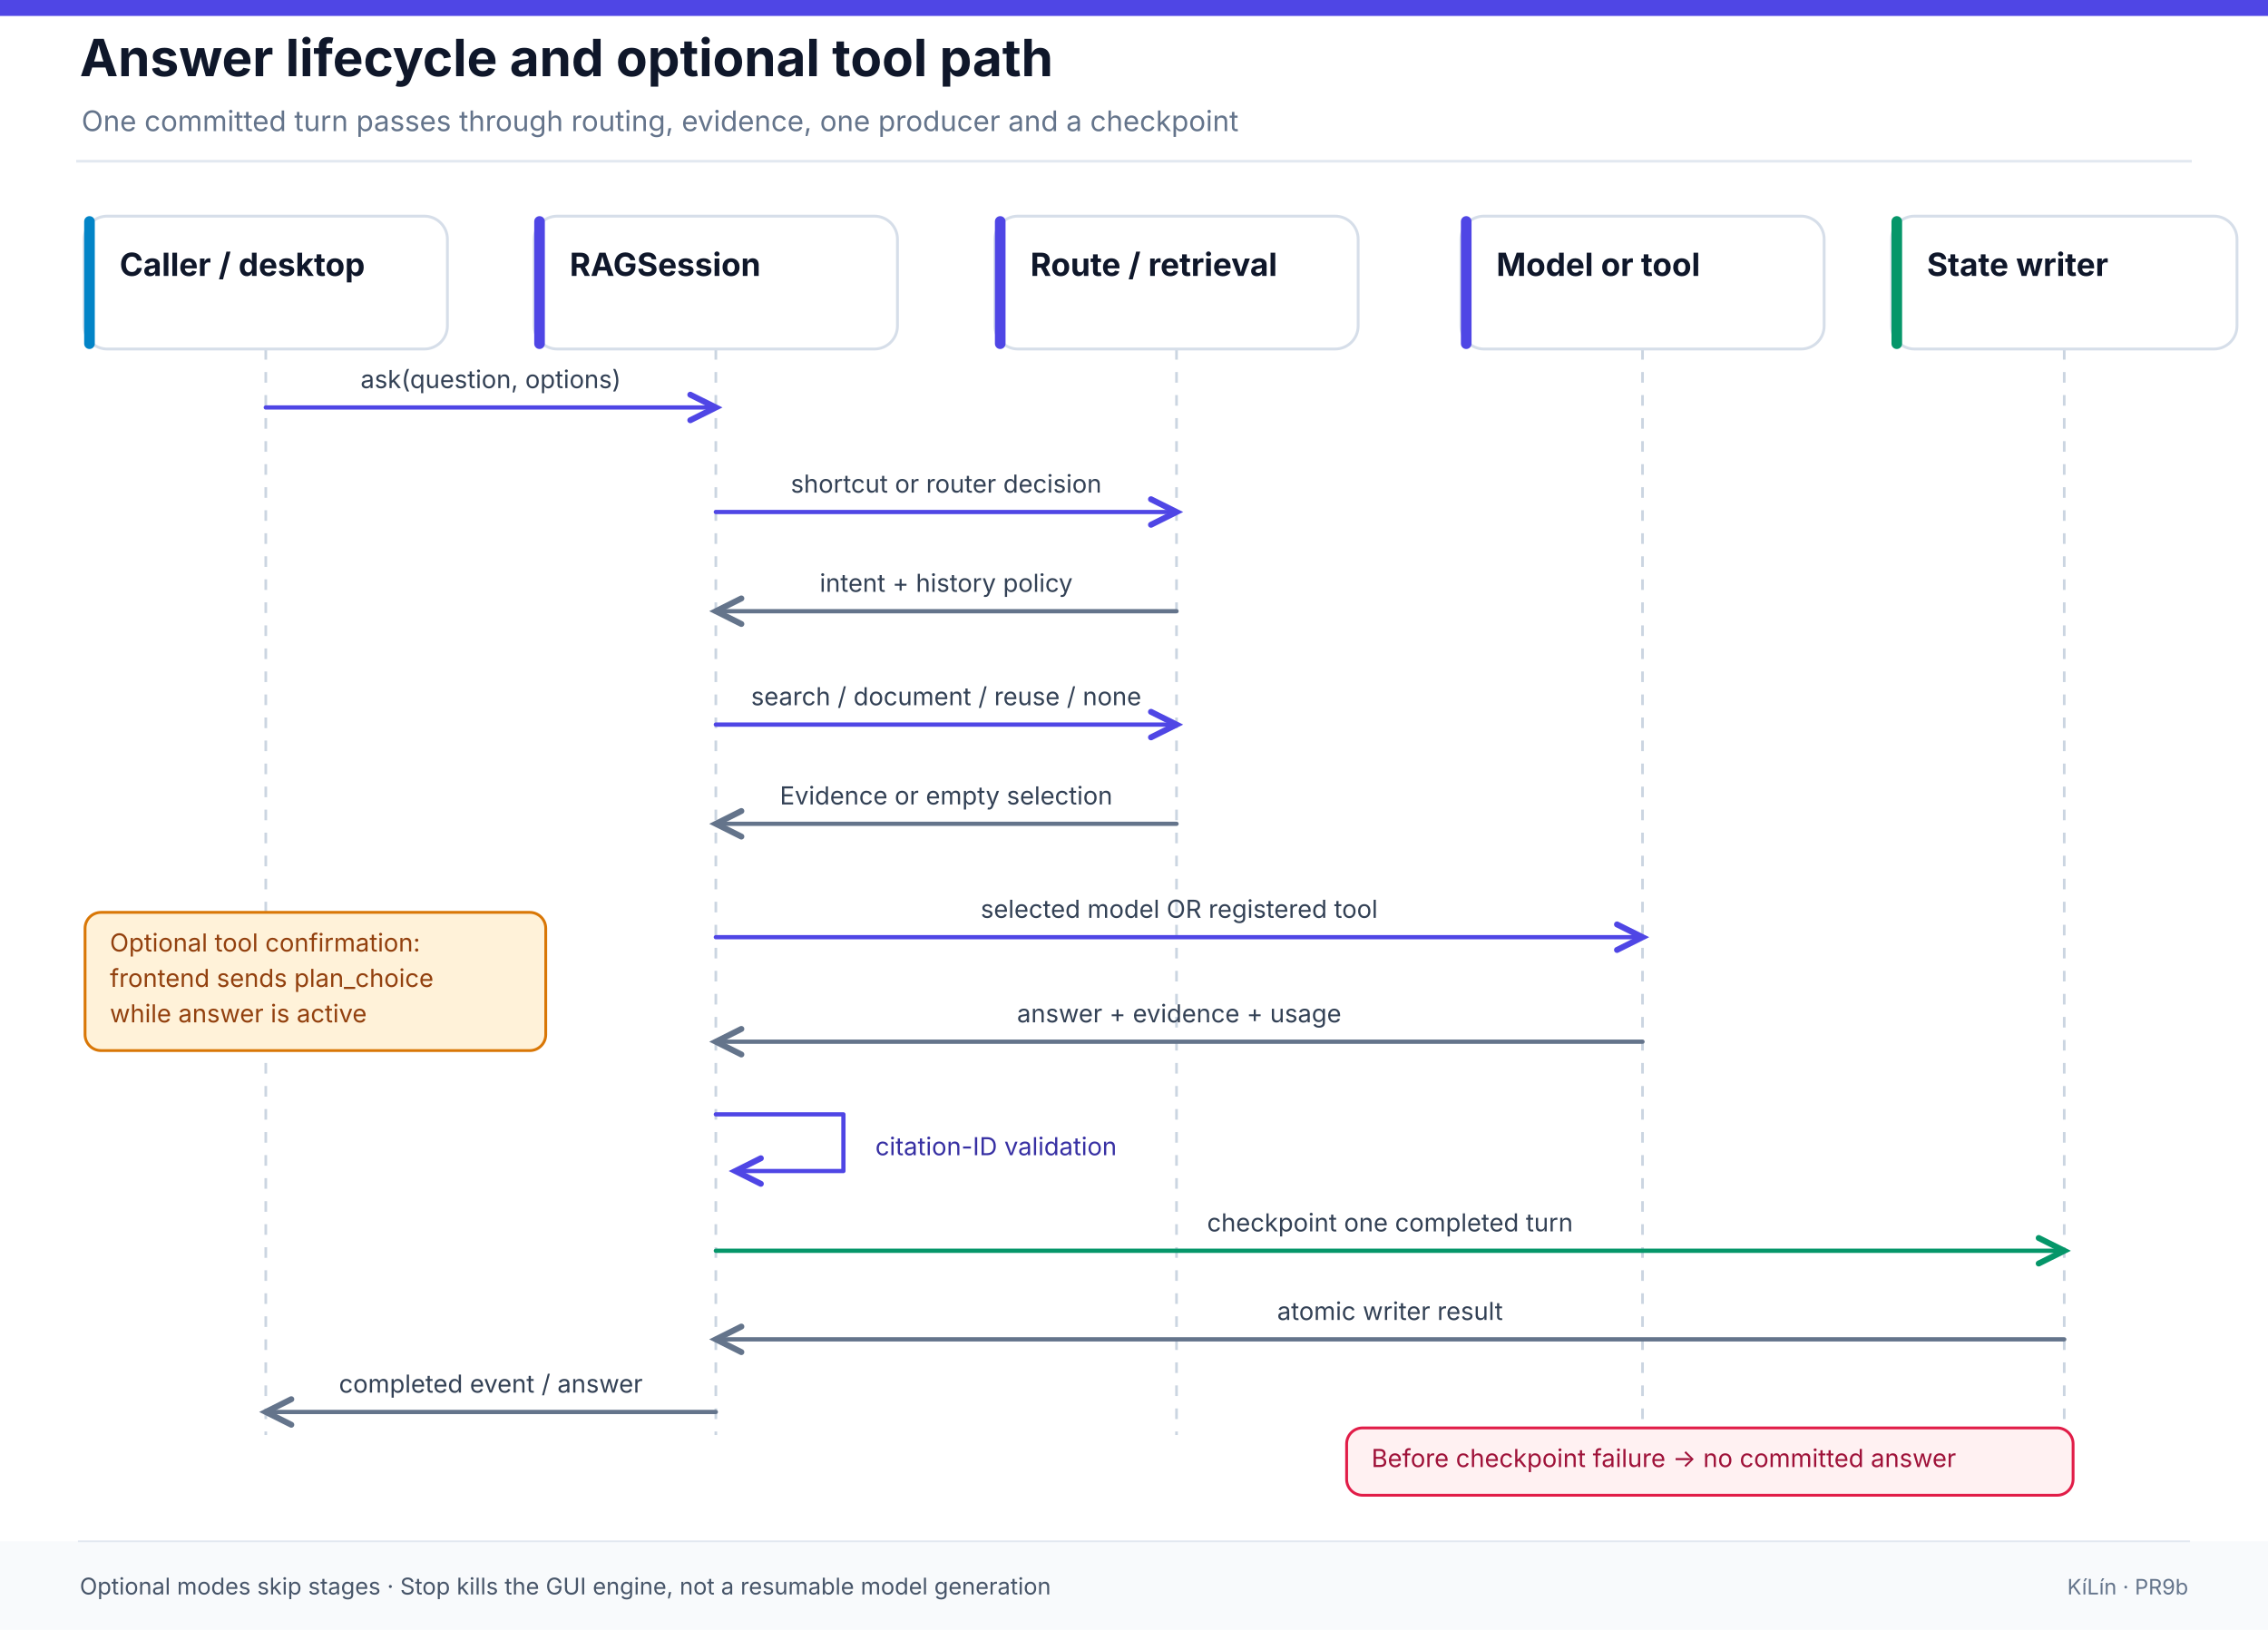
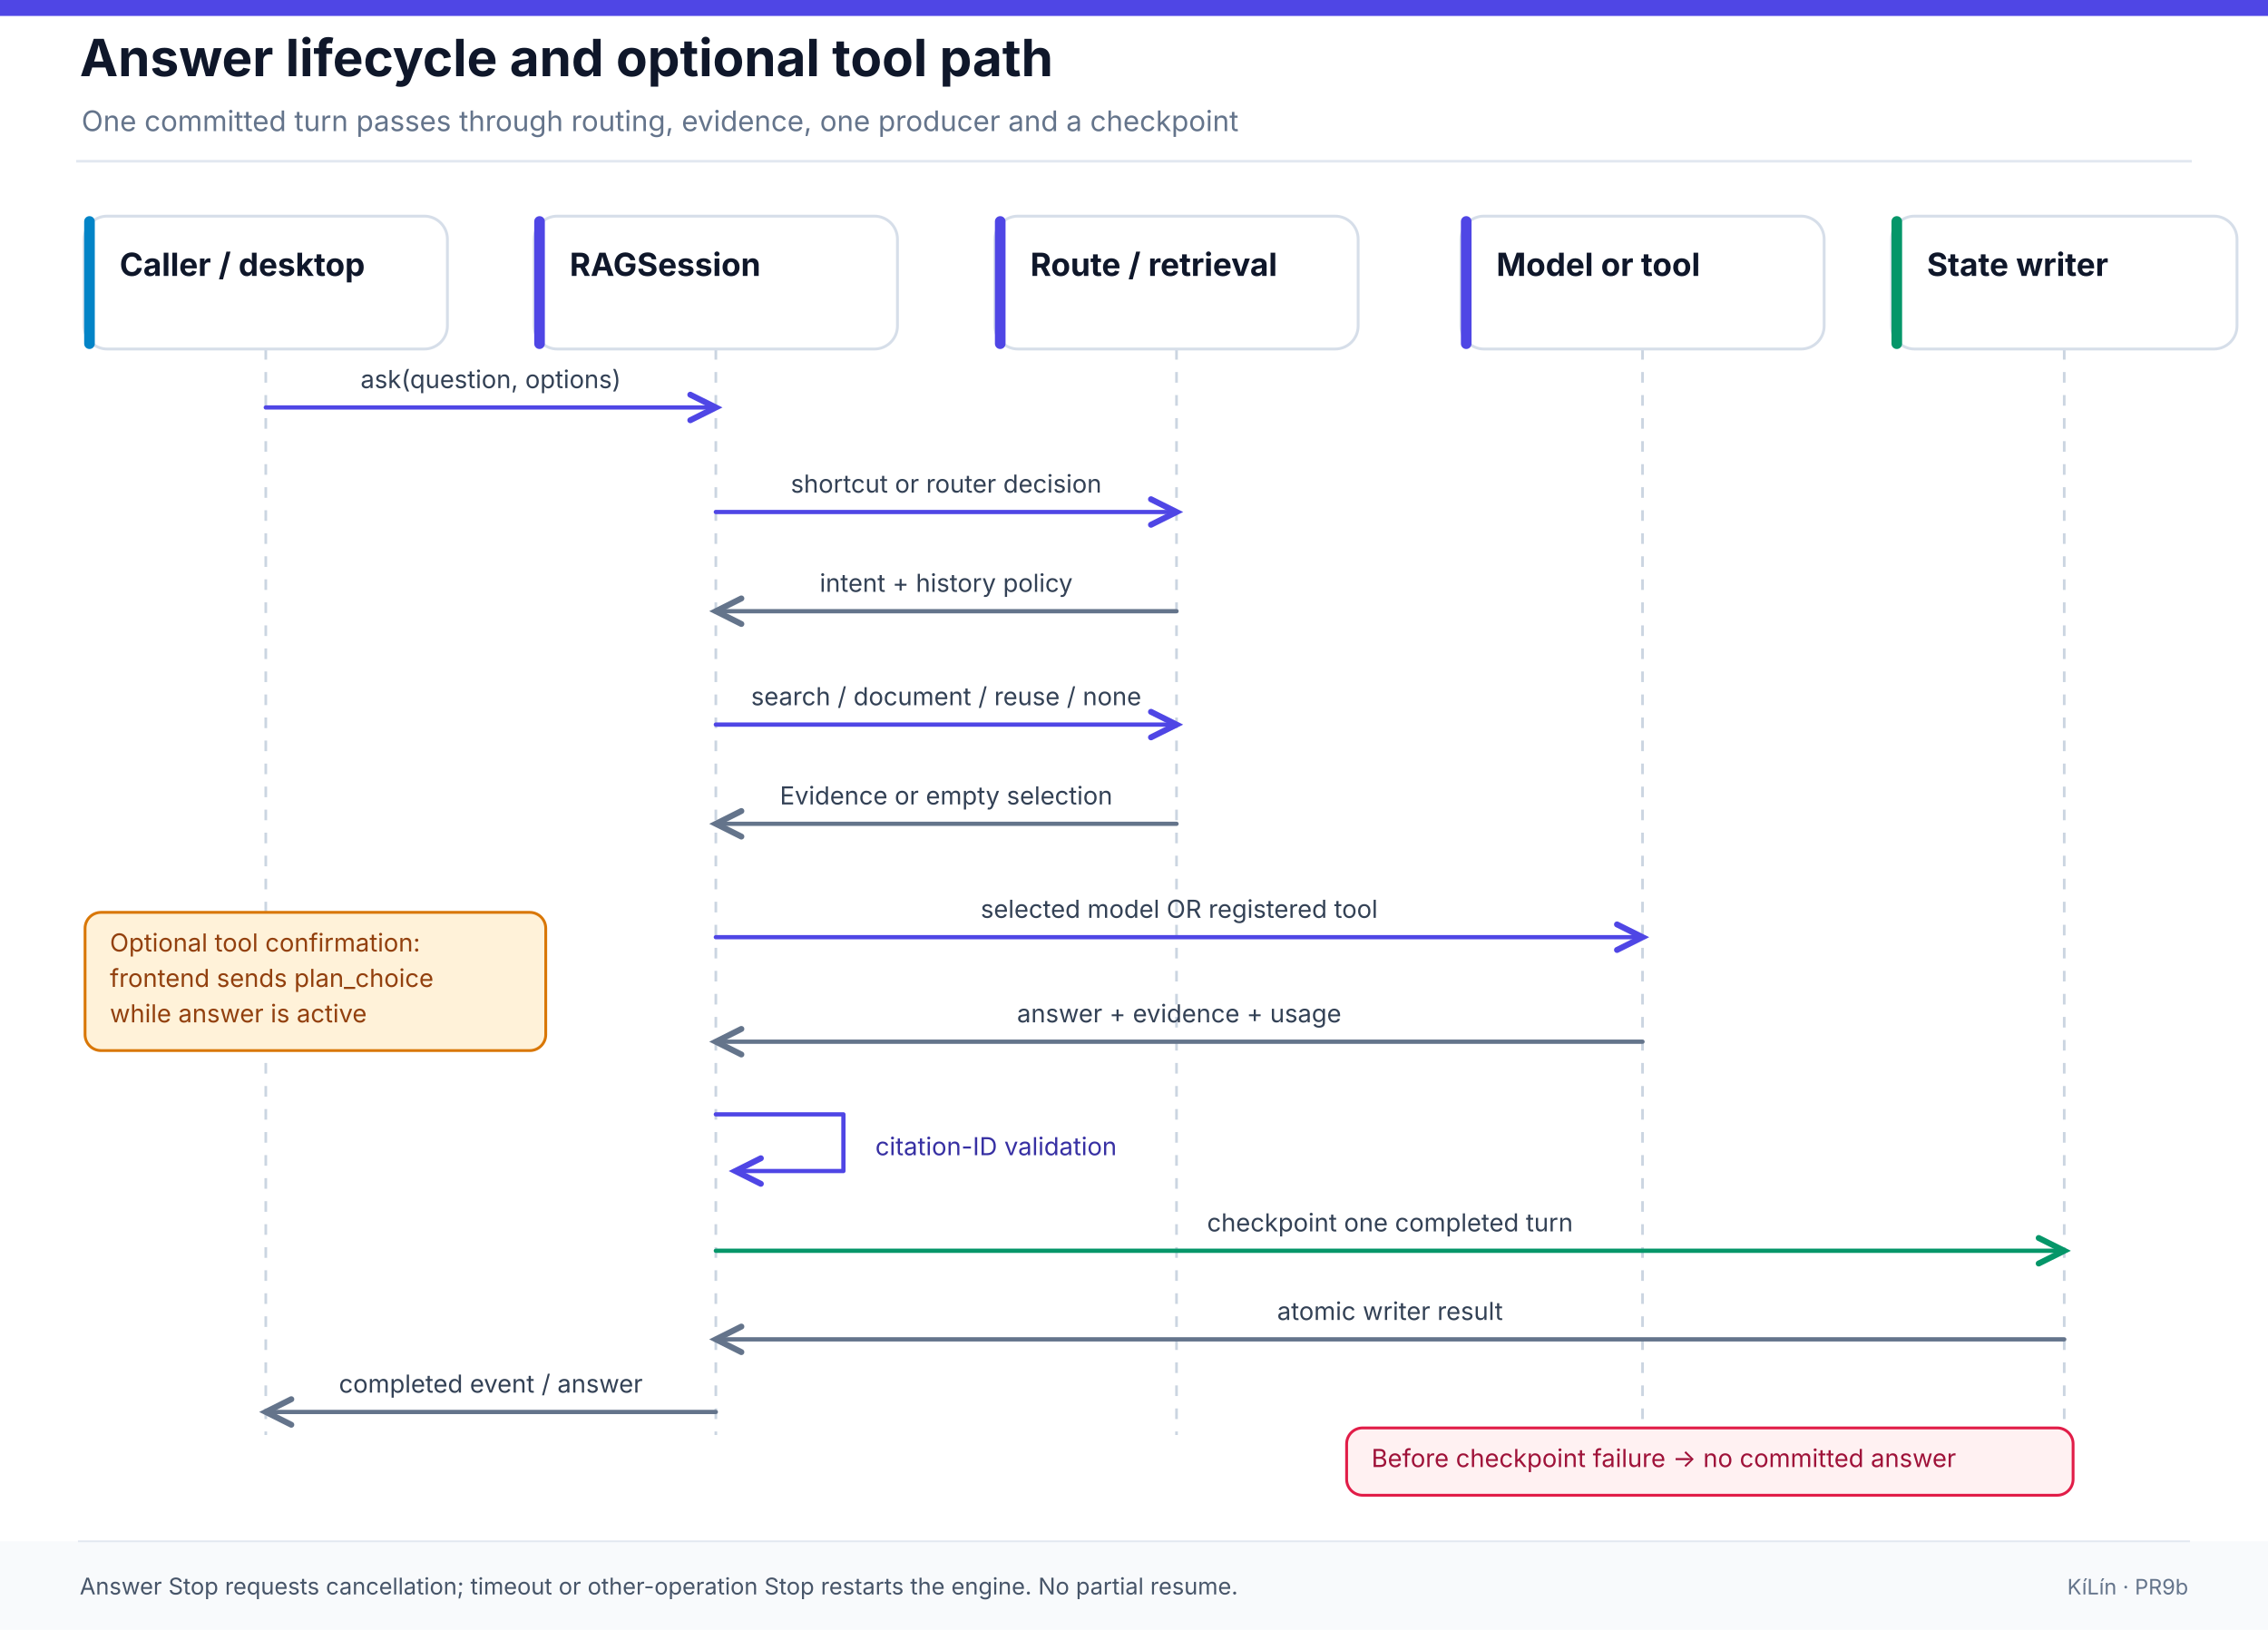
<svg xmlns="http://www.w3.org/2000/svg" width="1280" height="920" viewBox="0 0 1280 920" role="img" aria-labelledby="figure-title figure-description">
  <defs>
    <marker id="arrow-gray" markerWidth="9" markerHeight="9" refX="7" refY="4" orient="auto">
      <path d="M1,1 L7,4 L1,7" fill="none" stroke="#64748B" stroke-width="1.4" stroke-linecap="round" />
    </marker>
    <marker id="arrow-indigo" markerWidth="9" markerHeight="9" refX="7" refY="4" orient="auto">
      <path d="M1,1 L7,4 L1,7" fill="none" stroke="#4F46E5" stroke-width="1.4" stroke-linecap="round" />
    </marker>
    <marker id="arrow-green" markerWidth="9" markerHeight="9" refX="7" refY="4" orient="auto">
      <path d="M1,1 L7,4 L1,7" fill="none" stroke="#059669" stroke-width="1.4" stroke-linecap="round" />
    </marker>
    <marker id="arrow-amber" markerWidth="9" markerHeight="9" refX="7" refY="4" orient="auto">
      <path d="M1,1 L7,4 L1,7" fill="none" stroke="#D97706" stroke-width="1.4" stroke-linecap="round" />
    </marker>
    <marker id="arrow-rose" markerWidth="9" markerHeight="9" refX="7" refY="4" orient="auto">
      <path d="M1,1 L7,4 L1,7" fill="none" stroke="#E11D48" stroke-width="1.4" stroke-linecap="round" />
    </marker>
  </defs>
  <style>
  text { font-family: Inter, 'Avenir Next', 'Segoe UI', Arial, sans-serif; }
</style>
  <rect x="0" y="0" width="1280" height="920" fill="#FFFFFF" />
  <rect x="0" y="0" width="1280" height="9" fill="#4F46E5" />
  <text x="45" y="43" font-family="Inter, Arial, sans-serif" font-size="29" font-weight="750" fill="#0F172A">Answer lifecycle and optional tool path</text>
  <text x="46" y="74" font-family="Inter, Arial, sans-serif" font-size="16" fill="#64748B">One committed turn passes through routing, evidence, one producer and a checkpoint</text>
  <line x1="43" y1="91" x2="1237" y2="91" stroke="#E2E8F0" stroke-width="1.5" />
  <line x1="150" y1="197" x2="150" y2="810" stroke="#CBD5E1" stroke-width="1.5" stroke-dasharray="6 7" />
  <line x1="404" y1="197" x2="404" y2="810" stroke="#CBD5E1" stroke-width="1.5" stroke-dasharray="6 7" />
  <line x1="664" y1="197" x2="664" y2="810" stroke="#CBD5E1" stroke-width="1.5" stroke-dasharray="6 7" />
  <line x1="927" y1="197" x2="927" y2="810" stroke="#CBD5E1" stroke-width="1.5" stroke-dasharray="6 7" />
  <line x1="1165" y1="197" x2="1165" y2="810" stroke="#CBD5E1" stroke-width="1.5" stroke-dasharray="6 7" />
  <polyline id="seq-0" points="150,230 404,230" fill="none" stroke="#4F46E5" stroke-width="2.4" stroke-linecap="round" stroke-linejoin="round" marker-end="url(#arrow-indigo)" />
  <polyline id="seq-1" points="404,289 664,289" fill="none" stroke="#4F46E5" stroke-width="2.4" stroke-linecap="round" stroke-linejoin="round" marker-end="url(#arrow-indigo)" />
  <polyline id="seq-2" points="664,345 404,345" fill="none" stroke="#64748B" stroke-width="2.4" stroke-linecap="round" stroke-linejoin="round" marker-end="url(#arrow-gray)" />
  <polyline id="seq-3" points="404,409 664,409" fill="none" stroke="#4F46E5" stroke-width="2.4" stroke-linecap="round" stroke-linejoin="round" marker-end="url(#arrow-indigo)" />
  <polyline id="seq-4" points="664,465 404,465" fill="none" stroke="#64748B" stroke-width="2.4" stroke-linecap="round" stroke-linejoin="round" marker-end="url(#arrow-gray)" />
  <polyline id="seq-5" points="404,529 927,529" fill="none" stroke="#4F46E5" stroke-width="2.4" stroke-linecap="round" stroke-linejoin="round" marker-end="url(#arrow-indigo)" />
  <polyline id="seq-6" points="927,588 404,588" fill="none" stroke="#64748B" stroke-width="2.4" stroke-linecap="round" stroke-linejoin="round" marker-end="url(#arrow-gray)" />
  <polyline id="seq-self" points="404,629 476,629 476,661 415,661" fill="none" stroke="#4F46E5" stroke-width="2.4" stroke-linecap="round" stroke-linejoin="round" marker-end="url(#arrow-indigo)" />
  <polyline id="seq-8" points="404,706 1165,706" fill="none" stroke="#059669" stroke-width="2.4" stroke-linecap="round" stroke-linejoin="round" marker-end="url(#arrow-green)" />
  <polyline id="seq-9" points="1165,756 404,756" fill="none" stroke="#64748B" stroke-width="2.4" stroke-linecap="round" stroke-linejoin="round" marker-end="url(#arrow-gray)" />
  <polyline id="seq-10" points="404,797 150,797" fill="none" stroke="#64748B" stroke-width="2.4" stroke-linecap="round" stroke-linejoin="round" marker-end="url(#arrow-gray)" />
  <rect id="lifeline-caller--desktop" x="47.5" y="122" width="205" height="75" rx="13" fill="#FFFFFF" stroke="#D6DEE9" stroke-width="1.6" />
  <rect x="47.5" y="122" width="6" height="75" rx="3" fill="#0284C7" />
  <text x="67.5" y="149" fill="#0F172A" font-size="18" font-weight="700" text-anchor="start" dominant-baseline="middle">
    <tspan x="67.5" dy="0">Caller / desktop</tspan>
  </text>
  <rect id="lifeline-ragsession" x="301.5" y="122" width="205" height="75" rx="13" fill="#FFFFFF" stroke="#D6DEE9" stroke-width="1.6" />
  <rect x="301.5" y="122" width="6" height="75" rx="3" fill="#4F46E5" />
  <text x="321.5" y="149" fill="#0F172A" font-size="18" font-weight="700" text-anchor="start" dominant-baseline="middle">
    <tspan x="321.5" dy="0">RAGSession</tspan>
  </text>
  <rect id="lifeline-route--retrieval" x="561.5" y="122" width="205" height="75" rx="13" fill="#FFFFFF" stroke="#D6DEE9" stroke-width="1.6" />
  <rect x="561.5" y="122" width="6" height="75" rx="3" fill="#4F46E5" />
  <text x="581.5" y="149" fill="#0F172A" font-size="18" font-weight="700" text-anchor="start" dominant-baseline="middle">
    <tspan x="581.5" dy="0">Route / retrieval</tspan>
  </text>
  <rect id="lifeline-model-or-tool" x="824.5" y="122" width="205" height="75" rx="13" fill="#FFFFFF" stroke="#D6DEE9" stroke-width="1.6" />
  <rect x="824.5" y="122" width="6" height="75" rx="3" fill="#4F46E5" />
  <text x="844.5" y="149" fill="#0F172A" font-size="18" font-weight="700" text-anchor="start" dominant-baseline="middle">
    <tspan x="844.5" dy="0">Model or tool</tspan>
  </text>
  <rect id="lifeline-state-writer" x="1067.5" y="122" width="195" height="75" rx="13" fill="#FFFFFF" stroke="#D6DEE9" stroke-width="1.6" />
  <rect x="1067.5" y="122" width="6" height="75" rx="3" fill="#059669" />
  <text x="1087.5" y="149" fill="#0F172A" font-size="18" font-weight="700" text-anchor="start" dominant-baseline="middle">
    <tspan x="1087.5" dy="0">State writer</tspan>
  </text>
  <rect x="48" y="515" width="260" height="78" rx="9" fill="#FFF2D9" stroke="#D97706" stroke-width="1.6" />
  <text x="62" y="532" fill="#92400E" font-size="14" font-weight="400" text-anchor="start" dominant-baseline="middle">
    <tspan x="62" dy="0">Optional tool confirmation:</tspan>
    <tspan x="62" dy="20">frontend sends plan_choice</tspan>
    <tspan x="62" dy="20">while answer is active</tspan>
  </text>
  <rect x="760" y="806" width="410" height="38" rx="9" fill="#FFF1F2" stroke="#E11D48" stroke-width="1.6" />
  <text x="774" y="823" fill="#9F1239" font-size="14" font-weight="400" text-anchor="start" dominant-baseline="middle">
    <tspan x="774" dy="0">Before checkpoint failure → no committed answer</tspan>
  </text>
  <text x="277.0" y="214" fill="#334155" font-size="14" font-weight="400" text-anchor="middle" dominant-baseline="middle">
    <tspan x="277.0" dy="0">ask(question, options)</tspan>
  </text>
  <text x="534.0" y="273" fill="#334155" font-size="14" font-weight="400" text-anchor="middle" dominant-baseline="middle">
    <tspan x="534.0" dy="0">shortcut or router decision</tspan>
  </text>
  <text x="534.0" y="329" fill="#334155" font-size="14" font-weight="400" text-anchor="middle" dominant-baseline="middle">
    <tspan x="534.0" dy="0">intent + history policy</tspan>
  </text>
  <text x="534.0" y="393" fill="#334155" font-size="14" font-weight="400" text-anchor="middle" dominant-baseline="middle">
    <tspan x="534.0" dy="0">search / document / reuse / none</tspan>
  </text>
  <text x="534.0" y="449" fill="#334155" font-size="14" font-weight="400" text-anchor="middle" dominant-baseline="middle">
    <tspan x="534.0" dy="0">Evidence or empty selection</tspan>
  </text>
  <text x="665.5" y="513" fill="#334155" font-size="14" font-weight="400" text-anchor="middle" dominant-baseline="middle">
    <tspan x="665.5" dy="0">selected model OR registered tool</tspan>
  </text>
  <text x="665.5" y="572" fill="#334155" font-size="14" font-weight="400" text-anchor="middle" dominant-baseline="middle">
    <tspan x="665.5" dy="0">answer + evidence + usage</tspan>
  </text>
  <text x="494" y="647" fill="#3730A3" font-size="14" font-weight="400" text-anchor="start" dominant-baseline="middle">
    <tspan x="494" dy="0">citation-ID validation</tspan>
  </text>
  <text x="784.5" y="690" fill="#334155" font-size="14" font-weight="400" text-anchor="middle" dominant-baseline="middle">
    <tspan x="784.5" dy="0">checkpoint one completed turn</tspan>
  </text>
  <text x="784.5" y="740" fill="#334155" font-size="14" font-weight="400" text-anchor="middle" dominant-baseline="middle">
    <tspan x="784.5" dy="0">atomic writer result</tspan>
  </text>
  <text x="277.0" y="781" fill="#334155" font-size="14" font-weight="400" text-anchor="middle" dominant-baseline="middle">
    <tspan x="277.0" dy="0">completed event / answer</tspan>
  </text>
  <rect x="0" y="870" width="1280" height="50" fill="#F8FAFC" />
  <line x1="44" y1="870" x2="1236" y2="870" stroke="#E2E8F0" />
-   <text x="45" y="900" font-size="13" fill="#475569" font-family="Inter,Arial,sans-serif">Optional modes skip stages · Stop kills the GUI engine, not a resumable model generation</text>
+   <text x="45" y="900" font-size="13" fill="#475569" font-family="Inter,Arial,sans-serif">Answer Stop requests cancellation; timeout or other-operation Stop restarts the engine. No partial resume.</text>
  <text x="1235" y="900" text-anchor="end" font-size="12" fill="#64748B" font-family="Inter,Arial,sans-serif">KíLín · PR9b</text>
</svg>
